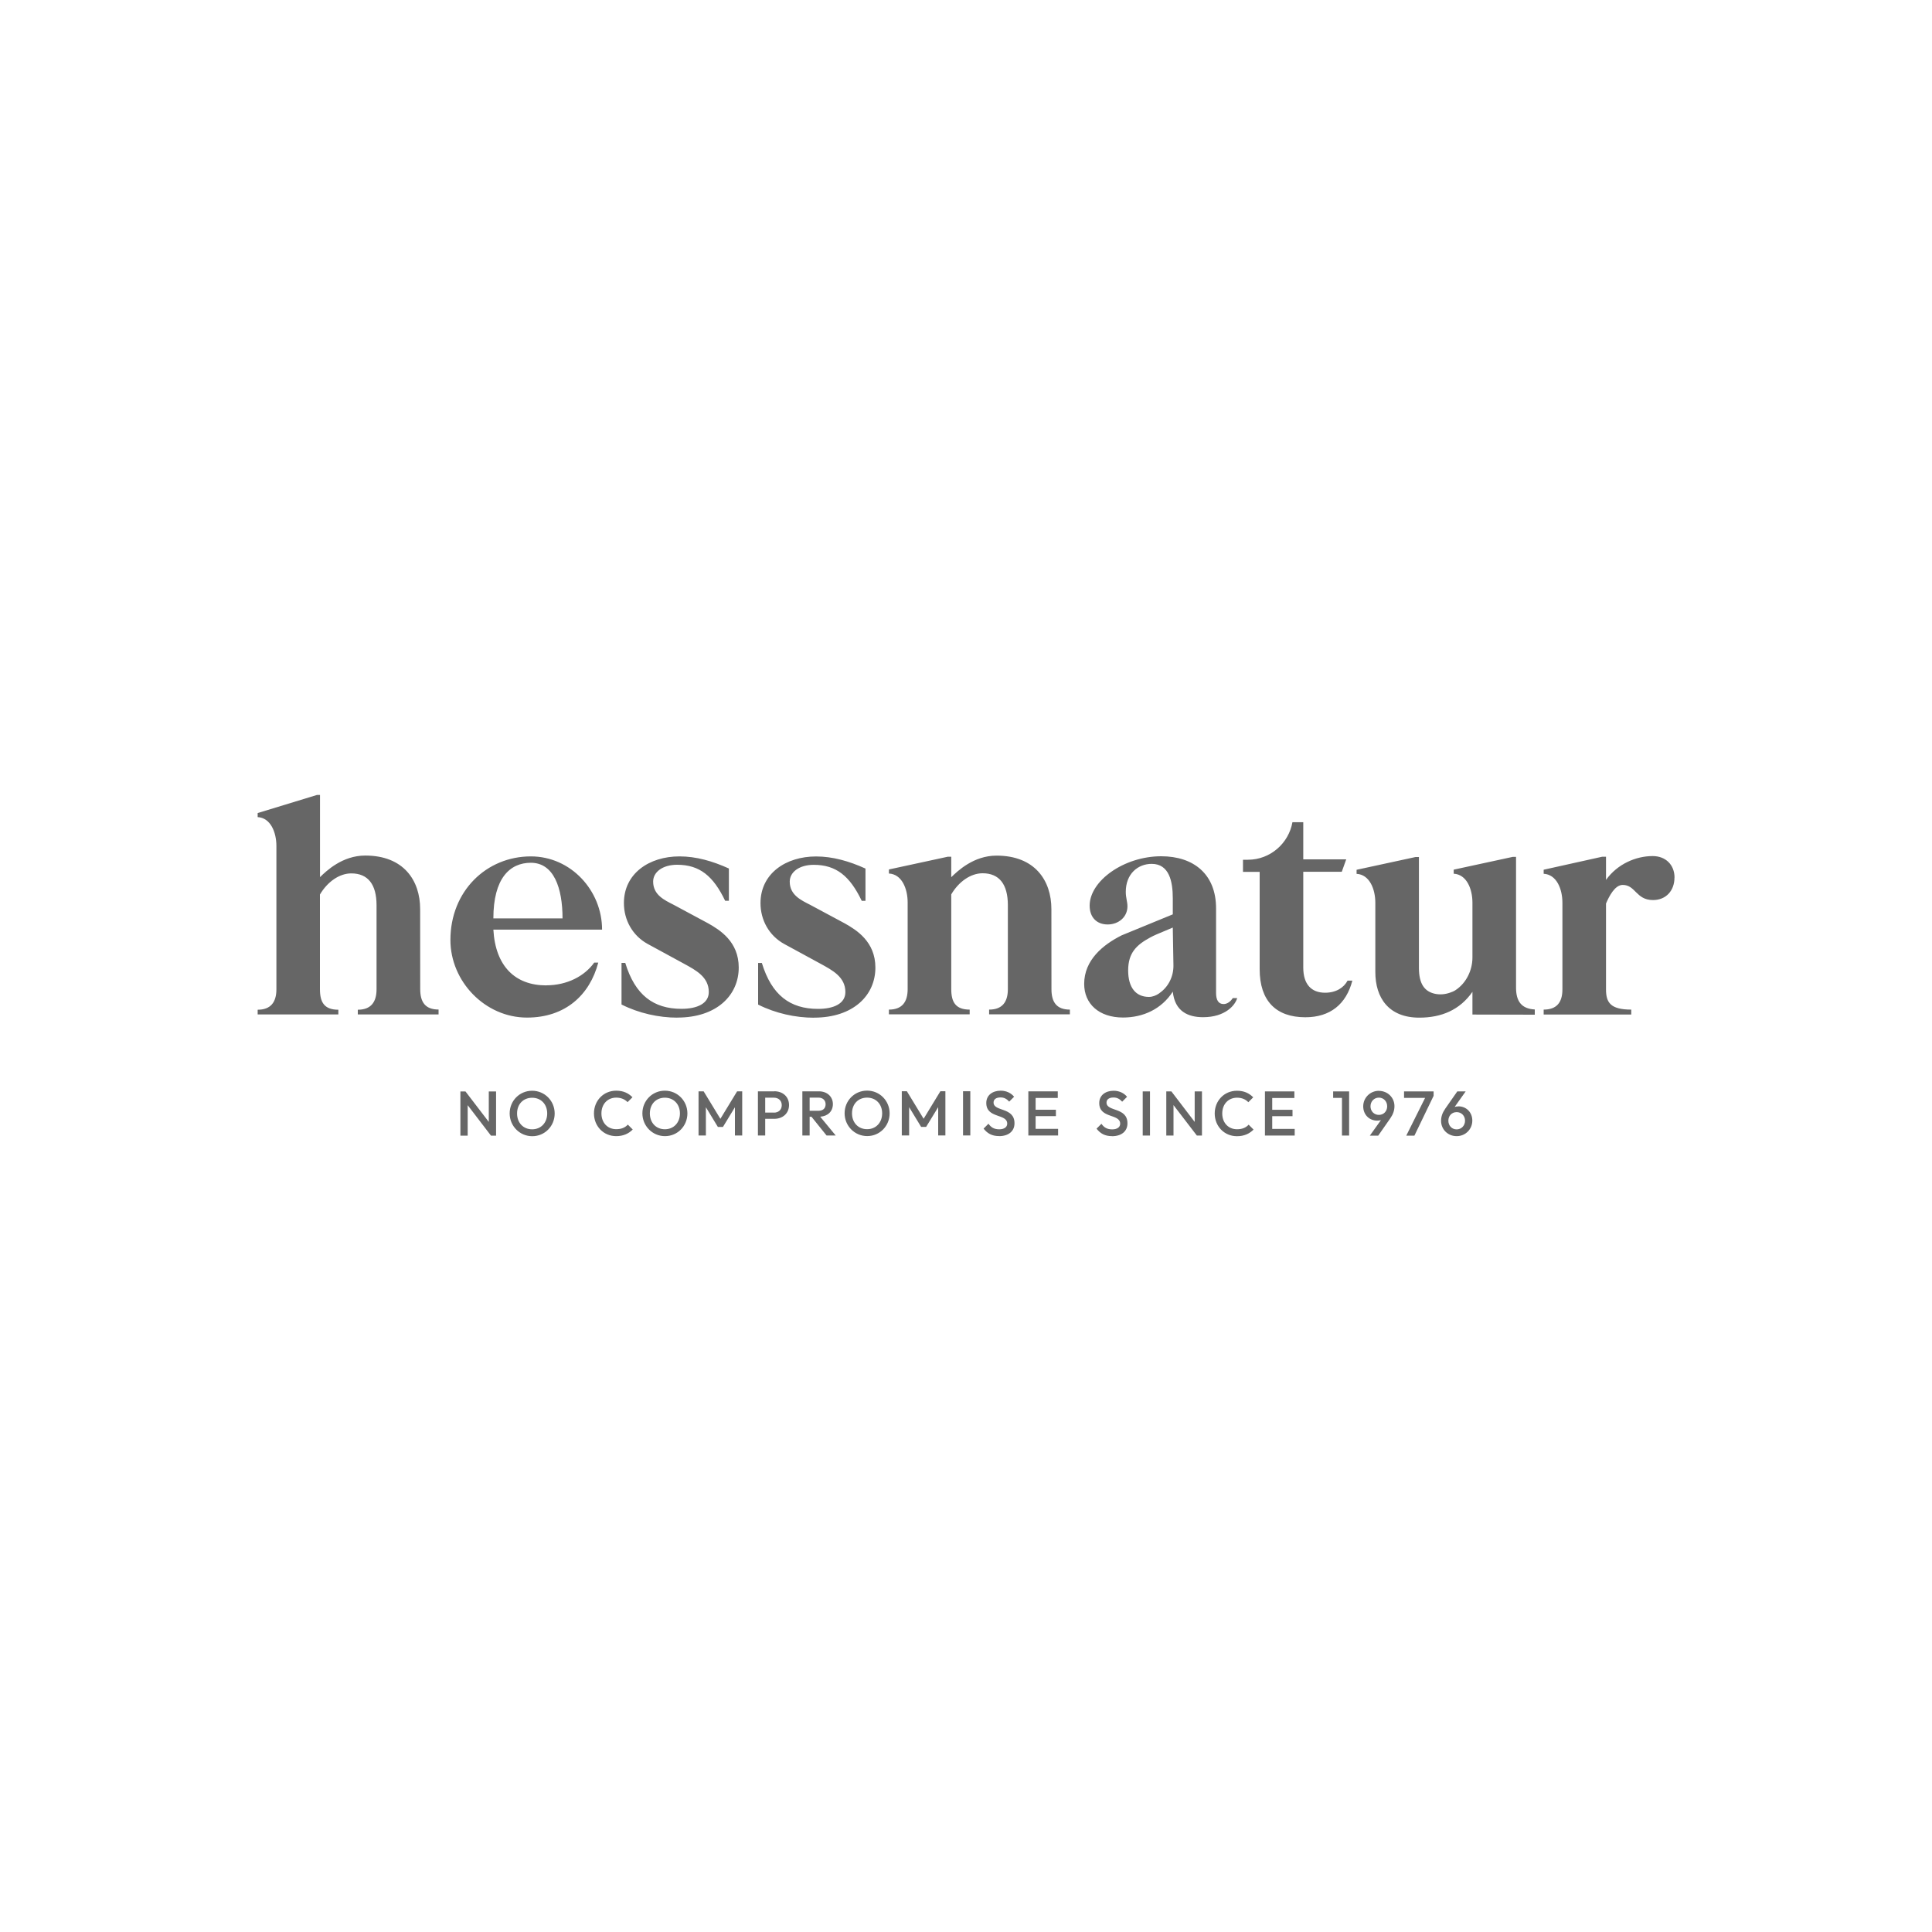
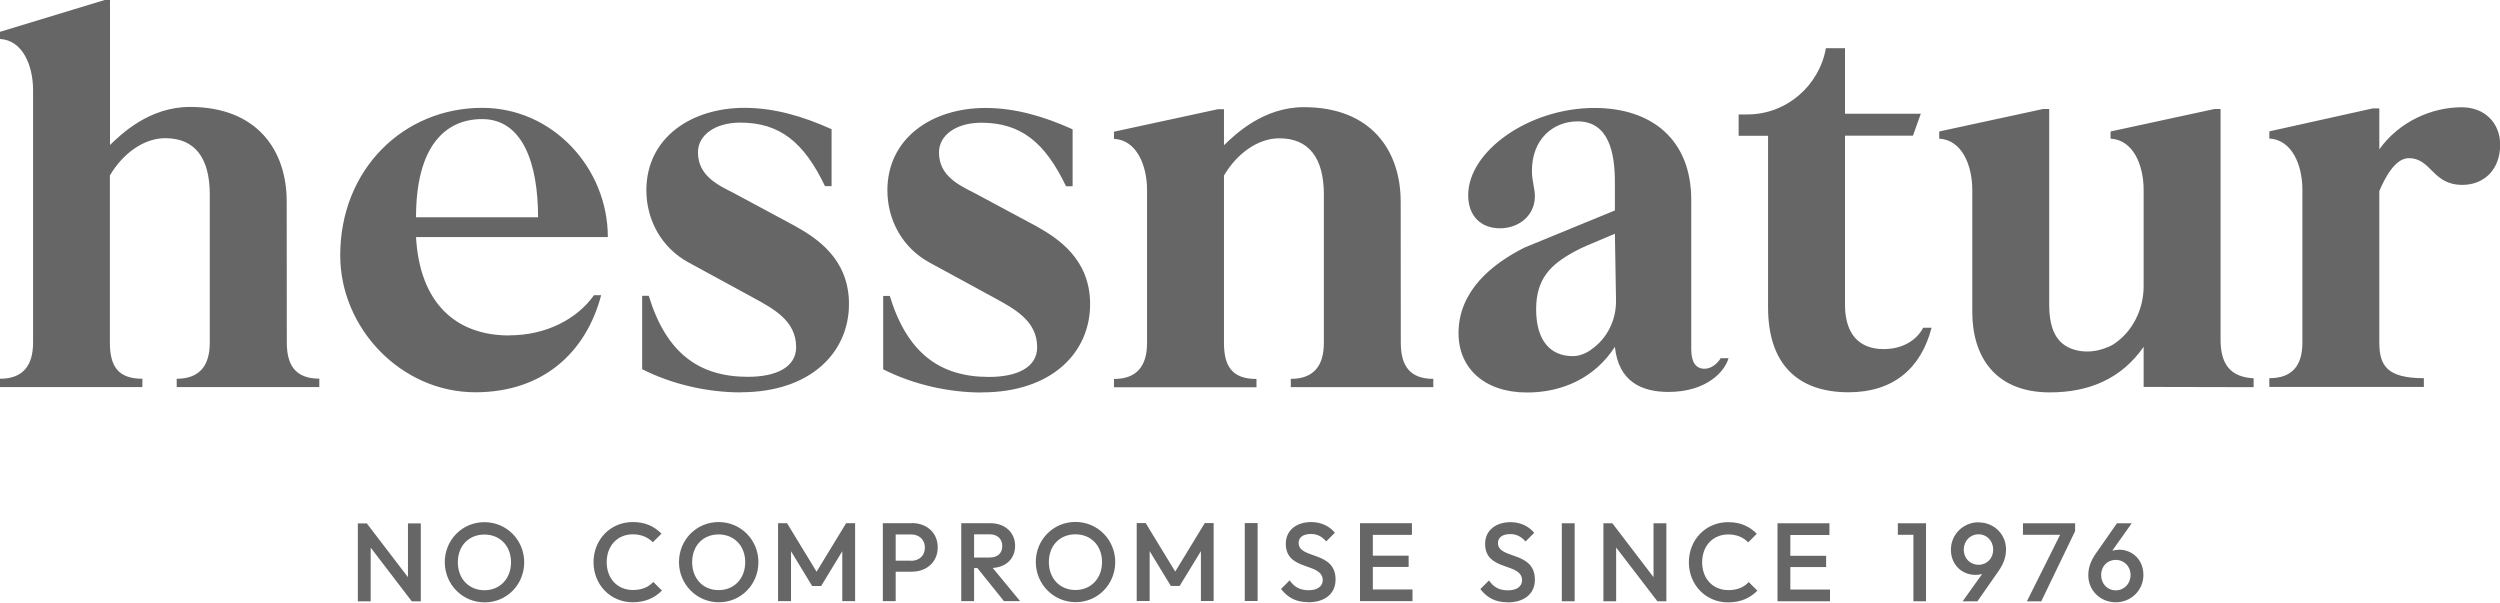
- <svg xmlns="http://www.w3.org/2000/svg" viewBox="0 0 300 300" width="300" height="300">
+ <svg xmlns="http://www.w3.org/2000/svg" viewBox="0 0 220 53.01" width="220" height="53.01">
  <defs>
    <style>
-       .cls-2{fill:#666}
+       .cls-1 {
+         fill: #666;
+       }
    </style>
  </defs>
-   <path d="M126.39 158.03c-2.86 0-5.98-.68-8.67-2.04v-6.46h.58c1.53 5.01 4.39 7.13 8.73 7.13 2.49 0 4.24-.85 4.24-2.61 0-2.35-2.02-3.39-3.82-4.38l-5.66-3.08c-2.38-1.3-3.7-3.74-3.7-6.35 0-4.59 3.92-7.25 8.63-7.25 2.59 0 5.13.73 7.67 1.88v5.01h-.58c-1.85-3.86-3.97-5.59-7.46-5.59-2.22 0-3.72 1.11-3.72 2.61 0 2.08 1.76 2.88 3.19 3.61l5.35 2.87c1.85 1.04 4.76 2.85 4.76 6.87 0 4.28-3.39 7.77-9.53 7.77m-21.22 0c-2.86 0-5.98-.68-8.67-2.04v-6.46h.58c1.53 5.01 4.39 7.13 8.73 7.13 2.49 0 4.24-.85 4.24-2.61 0-2.35-2.02-3.39-3.82-4.38l-5.66-3.08c-2.38-1.3-3.7-3.74-3.7-6.35 0-4.59 3.92-7.25 8.63-7.25 2.59 0 5.13.73 7.67 1.88v5.01h-.58c-1.85-3.86-3.97-5.59-7.46-5.59-2.22 0-3.72 1.11-3.72 2.61 0 2.08 1.76 2.88 3.19 3.61l5.34 2.87c1.85 1.04 4.76 2.85 4.76 6.87 0 4.28-3.39 7.77-9.53 7.77m-20.37-5c-4.76 0-7.88-2.92-8.2-8.66h16.88c0-6.05-4.83-11.37-11.06-11.37-6.88 0-12.49 5.37-12.49 12.98 0 6.44 5.38 12.05 11.89 12.05 5.98 0 9.75-3.53 11.07-8.54h-.63c-1.48 2.08-4.18 3.53-7.46 3.53Zm-2.38-19.04c3.56 0 4.92 3.89 4.92 8.64H76.61c0-6.21 2.54-8.64 5.82-8.64Zm177.58 2.3c0 2.04-1.32 3.49-3.33 3.49-2.65 0-2.7-2.35-4.71-2.35-1.22 0-2.12 1.79-2.59 2.89v13.33c0 2.04.69 3.14 3.92 3.14v.77h-13.6v-.77c2.01 0 2.91-1.1 2.91-3.14v-13.45c0-2.14-.9-4.39-2.91-4.5v-.63l9.1-2.02h.58v3.6c1.78-2.48 4.65-3.7 7.25-3.7 2.01 0 3.39 1.36 3.39 3.34m-21.7 20.5v.79l-9.15-.02h-.53v-3.53c-1.96 2.82-4.82 4.01-8.25 4.01-4.76 0-6.83-3.08-6.83-7.09v-10.74c0-2.14-.9-4.39-2.91-4.5v-.63l9.15-1.98h.53v17.21c0 2.54.91 3.67 2.47 4.02.77.17 1.58.1 2.33-.16.31-.1.62-.23.85-.38 1.7-1.1 2.66-3.1 2.66-5.1v-8.5c0-2.14-.9-4.39-2.91-4.5v-.63l9.15-1.98h.53v20.3c0 2.19.9 3.28 2.91 3.39m-46.89-1.78c-.32.52-.85.94-1.43.94-.8 0-1.17-.63-1.17-1.72v-13.14c0-5.32-3.49-8.09-8.52-8.09-5.77 0-11.11 3.81-11.11 7.67 0 1.83 1.11 2.92 2.8 2.92s3.07-1.15 3.07-2.82c0-.73-.26-1.3-.26-2.24 0-2.82 1.9-4.35 4.02-4.35 2.75 0 3.28 2.78 3.28 5.34v2.5l-7.94 3.26c-2.91 1.46-5.82 3.84-5.82 7.54 0 3.08 2.28 5.22 6.03 5.22 3.12 0 5.98-1.3 7.73-4.02.32 3.08 2.38 3.97 4.71 3.97 3.39 0 4.98-1.83 5.29-2.97h-.68Zm-11.4-.74c-.51.35-1.06.57-1.62.57-2.01 0-3.23-1.41-3.23-4.12s1.29-3.95 3.39-5.09c.33-.18.68-.35 1.03-.5l2.51-1.06.1 5.85c.03 1.71-.76 3.37-2.19 4.34ZM68.1 156.79v.73H55.56v-.73c2.01 0 2.91-1.15 2.91-3.18v-13.04c0-3.24-1.33-4.95-3.92-4.95-1.85 0-3.7 1.3-4.87 3.28v14.71c0 2.04.69 3.18 2.86 3.18v.73H40.01v-.73c2.01 0 2.91-1.15 2.91-3.18v-22.23c0-2.14-.9-4.39-2.91-4.5v-.63l9.21-2.81h.47v12.76c.98-.95 3.45-3.35 7.03-3.35 5.97 0 8.52 3.88 8.52 8.31 0 4.69.01 12.42.01 12.42 0 2.04.79 3.18 2.86 3.18m141.88-4.48c-.95 3.65-3.44 5.68-7.3 5.68-4.55 0-7.09-2.55-7.09-7.46v-15.12h-2.59v-1.88h.77c3.46 0 6.33-2.55 6.91-5.83h1.68v5.77h6.67l-.69 1.93h-5.98v14.87c0 2.61 1.27 3.91 3.39 3.91 1.69 0 2.91-.78 3.49-1.88h.74Zm-62.28-19.25h-.53l-9.15 1.98v.63c2.01.1 2.91 2.36 2.91 4.5v13.45c0 2.04-.9 3.18-2.91 3.18v.73h12.54v-.73c-2.17 0-2.86-1.15-2.86-3.18v-14.71c1.16-1.98 3.02-3.28 4.87-3.28 2.59 0 3.92 1.72 3.92 4.95v13.04c0 2.04-.9 3.18-2.91 3.18v.73h12.54v-.73c-2.06 0-2.86-1.15-2.86-3.18 0 0-.01-7.74-.01-12.42 0-4.43-2.55-8.31-8.52-8.31-3.57 0-6.05 2.4-7.03 3.35v-3.16h.01Zm78.75 38.77c-.22 0-.41.03-.58.08l1.71-2.41h-1.3l-1.87 2.68c-.45.65-.65 1.24-.65 1.9 0 1.32 1.05 2.37 2.42 2.37s2.43-1.08 2.43-2.41-.97-2.22-2.16-2.22Zm-.27 3.57c-.75 0-1.29-.58-1.29-1.35s.55-1.33 1.29-1.33 1.3.57 1.3 1.33-.56 1.35-1.3 1.35Zm-7.81.97h1.25l2.98-6.18v-.69h-4.59v1.01h3.27l-2.92 5.85Zm-4.27-6.96c-1.35 0-2.43 1.08-2.43 2.41s.97 2.22 2.16 2.22c.23 0 .42-.03.59-.08l-1.72 2.41h1.3l1.87-2.68c.45-.65.65-1.24.65-1.9 0-1.32-1.05-2.37-2.42-2.37Zm0 3.74c-.74 0-1.3-.57-1.3-1.33s.56-1.35 1.3-1.35 1.29.58 1.29 1.35-.55 1.33-1.29 1.33Zm-5.73 3.21h1.11v-6.86h-2.48v1.01h1.37v5.85Zm-11.96 0h4.62v-1.03h-3.49v-1.98h3.15v-.99h-3.15v-1.83h3.44v-1.03h-4.57v6.86Zm-4.34.1c1.1 0 1.94-.39 2.57-1.03l-.76-.76c-.41.44-.97.71-1.8.71-1.35 0-2.3-1-2.3-2.45s.95-2.45 2.3-2.45c.76 0 1.34.27 1.75.7l.76-.76c-.63-.63-1.41-1.02-2.52-1.02-2 0-3.46 1.57-3.46 3.53s1.46 3.53 3.46 3.53m-10.98-.1h1.12v-4.73l3.63 4.73h.79v-6.86h-1.13v4.74l-3.62-4.74h-.79v6.86Zm-3.66-6.86h1.13v6.86h-1.13v-6.86Zm-4.78 6.96c1.48 0 2.41-.76 2.41-2 0-2.55-3.25-1.77-3.25-3.22 0-.5.4-.79 1.09-.79.55 0 .95.22 1.34.65l.76-.76c-.45-.55-1.18-.94-2.08-.94-1.27 0-2.24.7-2.24 1.91 0 2.45 3.25 1.61 3.25 3.21 0 .55-.49.88-1.24.88-.81 0-1.29-.32-1.67-.87l-.76.76c.6.76 1.31 1.16 2.4 1.16m-12.99-.1h4.62v-1.03h-3.49v-1.98h3.15v-.99h-3.15v-1.83h3.44v-1.03h-4.57v6.86Zm-4.56.1c1.48 0 2.41-.76 2.41-2 0-2.55-3.25-1.77-3.25-3.22 0-.5.4-.79 1.09-.79.55 0 .95.22 1.34.65l.76-.76c-.45-.55-1.18-.94-2.08-.94-1.27 0-2.24.7-2.24 1.91 0 2.45 3.25 1.61 3.25 3.21 0 .55-.49.88-1.24.88-.81 0-1.29-.32-1.67-.87l-.76.76c.6.76 1.31 1.16 2.4 1.16m-5.59-6.96h1.13v6.86h-1.13v-6.86Zm-9.5 6.86h1.13v-4.39l1.86 3.06h.78l1.87-3.06v4.39h1.12v-6.86h-.78l-2.6 4.27-2.6-4.27h-.79v6.86Zm-5.4-6.96c-1.95 0-3.49 1.56-3.49 3.52s1.56 3.54 3.51 3.54 3.48-1.57 3.48-3.53-1.55-3.53-3.5-3.53Zm0 5.99c-1.37 0-2.34-1.01-2.34-2.46s.96-2.44 2.34-2.44 2.34 1.01 2.34 2.44-.96 2.46-2.34 2.46Zm-7.27-1.94c1.18-.08 1.96-.83 1.96-1.96s-.87-1.98-2.17-1.98h-2.57v6.86h1.13v-2.91h.29l2.34 2.91h1.42l-2.41-2.92Zm-1.65-.92v-2.04h1.39c.69 0 1.09.45 1.09 1.02 0 .64-.4 1.02-1.1 1.02h-1.38Zm-5.48-3.02h-2.55v6.86h1.13v-2.59h1.42c1.29 0 2.28-.84 2.28-2.14s-.98-2.14-2.28-2.14Zm-.06 3.3h-1.36v-2.31h1.36c.7 0 1.21.45 1.21 1.16s-.5 1.16-1.21 1.16Zm-11.7 3.56h1.13v-4.39l1.86 3.06h.79l1.86-3.06v4.39h1.13v-6.86h-.79l-2.6 4.27-2.6-4.27h-.79v6.86Zm-5.24-6.96c-1.95 0-3.49 1.56-3.49 3.52s1.56 3.54 3.51 3.54 3.48-1.57 3.48-3.53-1.55-3.53-3.5-3.53Zm0 5.99c-1.37 0-2.33-1.01-2.33-2.46s.96-2.44 2.33-2.44 2.34 1.01 2.34 2.44-.96 2.46-2.34 2.46Zm-7.56 1.07c1.1 0 1.94-.39 2.57-1.03l-.76-.76c-.41.44-.97.71-1.8.71-1.35 0-2.3-1-2.3-2.45s.95-2.45 2.3-2.45c.76 0 1.34.27 1.76.7l.76-.76c-.63-.63-1.41-1.02-2.52-1.02-2 0-3.46 1.57-3.46 3.53s1.46 3.53 3.46 3.53m-13.06-7.05c-1.95 0-3.49 1.56-3.49 3.52s1.56 3.54 3.51 3.54 3.48-1.57 3.48-3.53-1.55-3.53-3.5-3.53Zm0 5.99c-1.37 0-2.34-1.01-2.34-2.46s.96-2.44 2.34-2.44 2.34 1.01 2.34 2.44-.96 2.46-2.34 2.46Zm-11.14.98h1.13v-4.73l3.62 4.73h.79v-6.86H75.9v4.73l-3.62-4.73h-.79v6.86Z" class="cls-2" />
+   <path class="cls-1" d="M86.39,34.54c-2.86,0-5.98-.68-8.67-2.04v-6.46h.58c1.53,5.01,4.39,7.13,8.73,7.13,2.49,0,4.24-.85,4.24-2.61,0-2.35-2.02-3.39-3.82-4.38l-5.66-3.08c-2.38-1.3-3.7-3.74-3.7-6.35,0-4.59,3.92-7.25,8.63-7.25,2.59,0,5.13,.73,7.67,1.88v5.01h-.58c-1.85-3.86-3.97-5.59-7.46-5.59-2.22,0-3.72,1.11-3.72,2.61,0,2.08,1.76,2.88,3.19,3.61l5.35,2.87c1.85,1.04,4.76,2.85,4.76,6.87,0,4.28-3.39,7.77-9.53,7.77m-21.22,0c-2.86,0-5.98-.68-8.67-2.04v-6.46h.58c1.53,5.01,4.39,7.13,8.73,7.13,2.49,0,4.24-.85,4.24-2.61,0-2.35-2.02-3.39-3.82-4.38l-5.66-3.08c-2.38-1.3-3.7-3.74-3.7-6.35,0-4.59,3.92-7.25,8.63-7.25,2.59,0,5.13,.73,7.67,1.88v5.01h-.58c-1.85-3.86-3.97-5.59-7.46-5.59-2.22,0-3.72,1.11-3.72,2.61,0,2.08,1.76,2.88,3.19,3.61l5.34,2.87c1.85,1.04,4.76,2.85,4.76,6.87,0,4.28-3.39,7.77-9.53,7.77m-20.37-5c-4.76,0-7.88-2.92-8.2-8.66h16.88c0-6.05-4.83-11.37-11.06-11.37-6.88,0-12.49,5.37-12.49,12.98,0,6.44,5.38,12.05,11.89,12.05,5.98,0,9.75-3.53,11.07-8.54h-.63c-1.48,2.08-4.18,3.53-7.46,3.53h0Zm-2.38-19.04c3.56,0,4.92,3.89,4.92,8.64h-10.74c0-6.21,2.54-8.64,5.82-8.64Zm177.58,2.3c0,2.04-1.32,3.49-3.33,3.49-2.65,0-2.7-2.35-4.71-2.35-1.22,0-2.12,1.79-2.59,2.89v13.33c0,2.04,.69,3.14,3.92,3.14v.77h-13.6v-.77c2.01,0,2.91-1.1,2.91-3.14v-13.45c0-2.14-.9-4.39-2.91-4.5v-.63l9.1-2.02h.58v3.6c1.78-2.48,4.65-3.7,7.25-3.7,2.01,0,3.39,1.36,3.39,3.34m-21.7,20.5v.79l-9.15-.02h-.53v-3.53c-1.96,2.82-4.82,4.01-8.25,4.01-4.76,0-6.83-3.08-6.83-7.09v-10.74c0-2.14-.9-4.39-2.91-4.5v-.63l9.15-1.98h.53V26.82c0,2.54,.91,3.67,2.47,4.02,.77,.17,1.58,.1,2.33-.16,.31-.1,.62-.23,.85-.38,1.7-1.1,2.66-3.1,2.66-5.1v-8.5c0-2.14-.9-4.39-2.91-4.5v-.63l9.15-1.98h.53V29.9c0,2.19,.9,3.28,2.91,3.39m-46.89-1.78c-.32,.52-.85,.94-1.43,.94-.8,0-1.17-.63-1.17-1.72v-13.14c0-5.32-3.49-8.09-8.52-8.09-5.77,0-11.11,3.81-11.11,7.67,0,1.83,1.11,2.92,2.8,2.92s3.07-1.15,3.07-2.82c0-.73-.26-1.3-.26-2.24,0-2.82,1.9-4.35,4.02-4.35,2.75,0,3.28,2.78,3.28,5.34v2.5l-7.94,3.26c-2.91,1.46-5.82,3.84-5.82,7.54,0,3.08,2.28,5.22,6.03,5.22,3.12,0,5.98-1.3,7.73-4.02,.32,3.08,2.38,3.97,4.71,3.97,3.39,0,4.98-1.83,5.29-2.97h-.68Zm-11.4-.74c-.51,.35-1.06,.57-1.62,.57-2.01,0-3.23-1.41-3.23-4.12s1.29-3.95,3.39-5.09c.33-.18,.68-.35,1.03-.5l2.51-1.06,.1,5.85c.03,1.71-.76,3.37-2.19,4.34h0Zm-111.93,2.56v.73H15.55v-.73c2.01,0,2.91-1.15,2.91-3.18v-13.04c0-3.24-1.33-4.95-3.92-4.95-1.85,0-3.7,1.3-4.87,3.28v14.71c0,2.04,.69,3.18,2.86,3.18v.73H0v-.73c2.01,0,2.91-1.15,2.91-3.18V7.93c0-2.14-.9-4.39-2.91-4.5v-.63L9.21,0h.47V12.76c.98-.95,3.45-3.35,7.03-3.35,5.97,0,8.52,3.88,8.52,8.31,0,4.69,.01,12.42,.01,12.42,0,2.04,.79,3.18,2.86,3.18m141.88-4.48c-.95,3.65-3.44,5.68-7.3,5.68-4.55,0-7.09-2.55-7.09-7.46V11.95h-2.59v-1.88h.77c3.46,0,6.33-2.55,6.91-5.83h1.68v5.77h6.67l-.69,1.93h-5.98v14.87c0,2.61,1.27,3.91,3.39,3.91,1.69,0,2.91-.78,3.49-1.88h.74ZM107.71,9.61h-.53l-9.15,1.98v.63c2.01,.1,2.91,2.36,2.91,4.5v13.45c0,2.04-.9,3.18-2.91,3.18v.73h12.54v-.73c-2.17,0-2.86-1.15-2.86-3.18V15.45c1.16-1.98,3.02-3.28,4.87-3.28,2.59,0,3.92,1.72,3.92,4.95v13.04c0,2.04-.9,3.18-2.91,3.18v.73h12.54v-.73c-2.06,0-2.86-1.15-2.86-3.18,0,0-.01-7.74-.01-12.42,0-4.43-2.55-8.31-8.52-8.31-3.57,0-6.05,2.4-7.03,3.35v-3.16h.01Zm78.75,38.77c-.22,0-.41,.03-.58,.08l1.71-2.41h-1.3l-1.87,2.68c-.45,.65-.65,1.24-.65,1.9,0,1.32,1.05,2.37,2.42,2.37s2.43-1.08,2.43-2.41-.97-2.22-2.16-2.22h0Zm-.27,3.57c-.75,0-1.29-.58-1.29-1.35s.55-1.33,1.29-1.33,1.3,.57,1.3,1.33-.56,1.35-1.3,1.35Zm-7.81,.97h1.25s2.98-6.18,2.98-6.18v-.69h-4.59v1.01h3.27s-2.92,5.85-2.92,5.85h0Zm-4.27-6.96c-1.35,0-2.43,1.08-2.43,2.41s.97,2.22,2.16,2.22c.23,0,.42-.03,.59-.08l-1.72,2.41h1.3l1.87-2.68c.45-.65,.65-1.24,.65-1.9,0-1.32-1.05-2.37-2.42-2.37h0Zm0,3.74c-.74,0-1.3-.57-1.3-1.33s.56-1.35,1.3-1.35,1.29,.58,1.29,1.35-.55,1.33-1.29,1.33h0Zm-5.73,3.21h1.11v-6.86h-2.48v1.01h1.37v5.85Zm-11.96,0h4.62v-1.03h-3.49v-1.98h3.15v-.99h-3.15v-1.83h3.44v-1.03h-4.57v6.86h0Zm-4.34,.1c1.1,0,1.94-.39,2.57-1.03l-.76-.76c-.41,.44-.97,.71-1.8,.71-1.35,0-2.3-1-2.3-2.45s.95-2.45,2.3-2.45c.76,0,1.34,.27,1.75,.7l.76-.76c-.63-.63-1.41-1.02-2.52-1.02-2,0-3.46,1.57-3.46,3.53s1.46,3.53,3.46,3.53m-10.98-.1h1.12v-4.73l3.63,4.73h.79v-6.86h-1.13v4.74l-3.62-4.74h-.79v6.86h0Zm-3.66-6.86h1.13v6.86h-1.13v-6.86Zm-4.78,6.96c1.48,0,2.41-.76,2.41-2,0-2.55-3.25-1.77-3.25-3.22,0-.5,.4-.79,1.09-.79,.55,0,.95,.22,1.34,.65l.76-.76c-.45-.55-1.18-.94-2.08-.94-1.27,0-2.24,.7-2.24,1.91,0,2.45,3.25,1.61,3.25,3.21,0,.55-.49,.88-1.24,.88-.81,0-1.29-.32-1.67-.87l-.76,.76c.6,.76,1.31,1.16,2.4,1.16m-12.99-.1h4.62v-1.03h-3.49v-1.98h3.15v-.99h-3.15v-1.83h3.44v-1.03h-4.57v6.86h0Zm-4.56,.1c1.48,0,2.41-.76,2.41-2,0-2.55-3.25-1.77-3.25-3.22,0-.5,.4-.79,1.09-.79,.55,0,.95,.22,1.34,.65l.76-.76c-.45-.55-1.18-.94-2.08-.94-1.27,0-2.24,.7-2.24,1.91,0,2.45,3.25,1.61,3.25,3.21,0,.55-.49,.88-1.24,.88-.81,0-1.29-.32-1.67-.87l-.76,.76c.6,.76,1.31,1.16,2.4,1.16m-5.59-6.96h1.13v6.86h-1.13v-6.86Zm-9.5,6.86h1.13v-4.39l1.86,3.06h.78l1.87-3.06v4.39h1.12v-6.86h-.78l-2.6,4.27-2.6-4.27h-.79v6.86h0Zm-5.4-6.96c-1.95,0-3.49,1.56-3.49,3.52s1.56,3.54,3.51,3.54,3.48-1.57,3.48-3.53-1.55-3.53-3.5-3.53h0Zm0,5.99c-1.37,0-2.34-1.01-2.34-2.46s.96-2.44,2.34-2.44,2.34,1.01,2.34,2.44-.96,2.46-2.34,2.46Zm-7.27-1.94c1.18-.08,1.96-.83,1.96-1.96s-.87-1.98-2.17-1.98h-2.57v6.86h1.13v-2.91h.29l2.34,2.91h1.42l-2.41-2.92h0Zm-1.65-.92v-2.04h1.39c.69,0,1.09,.45,1.09,1.02,0,.64-.4,1.02-1.1,1.02h-1.38Zm-5.48-3.02h-2.55v6.86h1.13v-2.59h1.42c1.29,0,2.28-.84,2.28-2.14s-.98-2.14-2.28-2.14h0Zm-.06,3.3h-1.36v-2.31h1.36c.7,0,1.21,.45,1.21,1.16s-.5,1.16-1.21,1.16Zm-11.7,3.56h1.13v-4.39l1.86,3.06h.79l1.86-3.06v4.39h1.13v-6.86h-.79l-2.6,4.27-2.6-4.27h-.79v6.86h0Zm-5.24-6.96c-1.95,0-3.49,1.56-3.49,3.52s1.56,3.54,3.51,3.54,3.48-1.57,3.48-3.53-1.55-3.53-3.5-3.53h0Zm0,5.99c-1.37,0-2.33-1.01-2.33-2.46s.96-2.44,2.33-2.44,2.34,1.01,2.34,2.44-.96,2.46-2.34,2.46Zm-7.56,1.07c1.1,0,1.94-.39,2.57-1.03l-.76-.76c-.41,.44-.97,.71-1.8,.71-1.35,0-2.3-1-2.3-2.45s.95-2.45,2.3-2.45c.76,0,1.34,.27,1.76,.7l.76-.76c-.63-.63-1.41-1.02-2.52-1.02-2,0-3.46,1.57-3.46,3.53s1.46,3.53,3.46,3.53m-13.06-7.05c-1.95,0-3.49,1.56-3.49,3.52s1.56,3.54,3.51,3.54,3.48-1.57,3.48-3.53-1.55-3.53-3.5-3.53h0Zm0,5.99c-1.37,0-2.34-1.01-2.34-2.46s.96-2.44,2.34-2.44,2.34,1.01,2.34,2.44-.96,2.46-2.34,2.46Zm-11.14,.98h1.13v-4.73l3.62,4.73h.79v-6.86h-1.13v4.73l-3.62-4.73h-.79v6.86Z" />
</svg>
